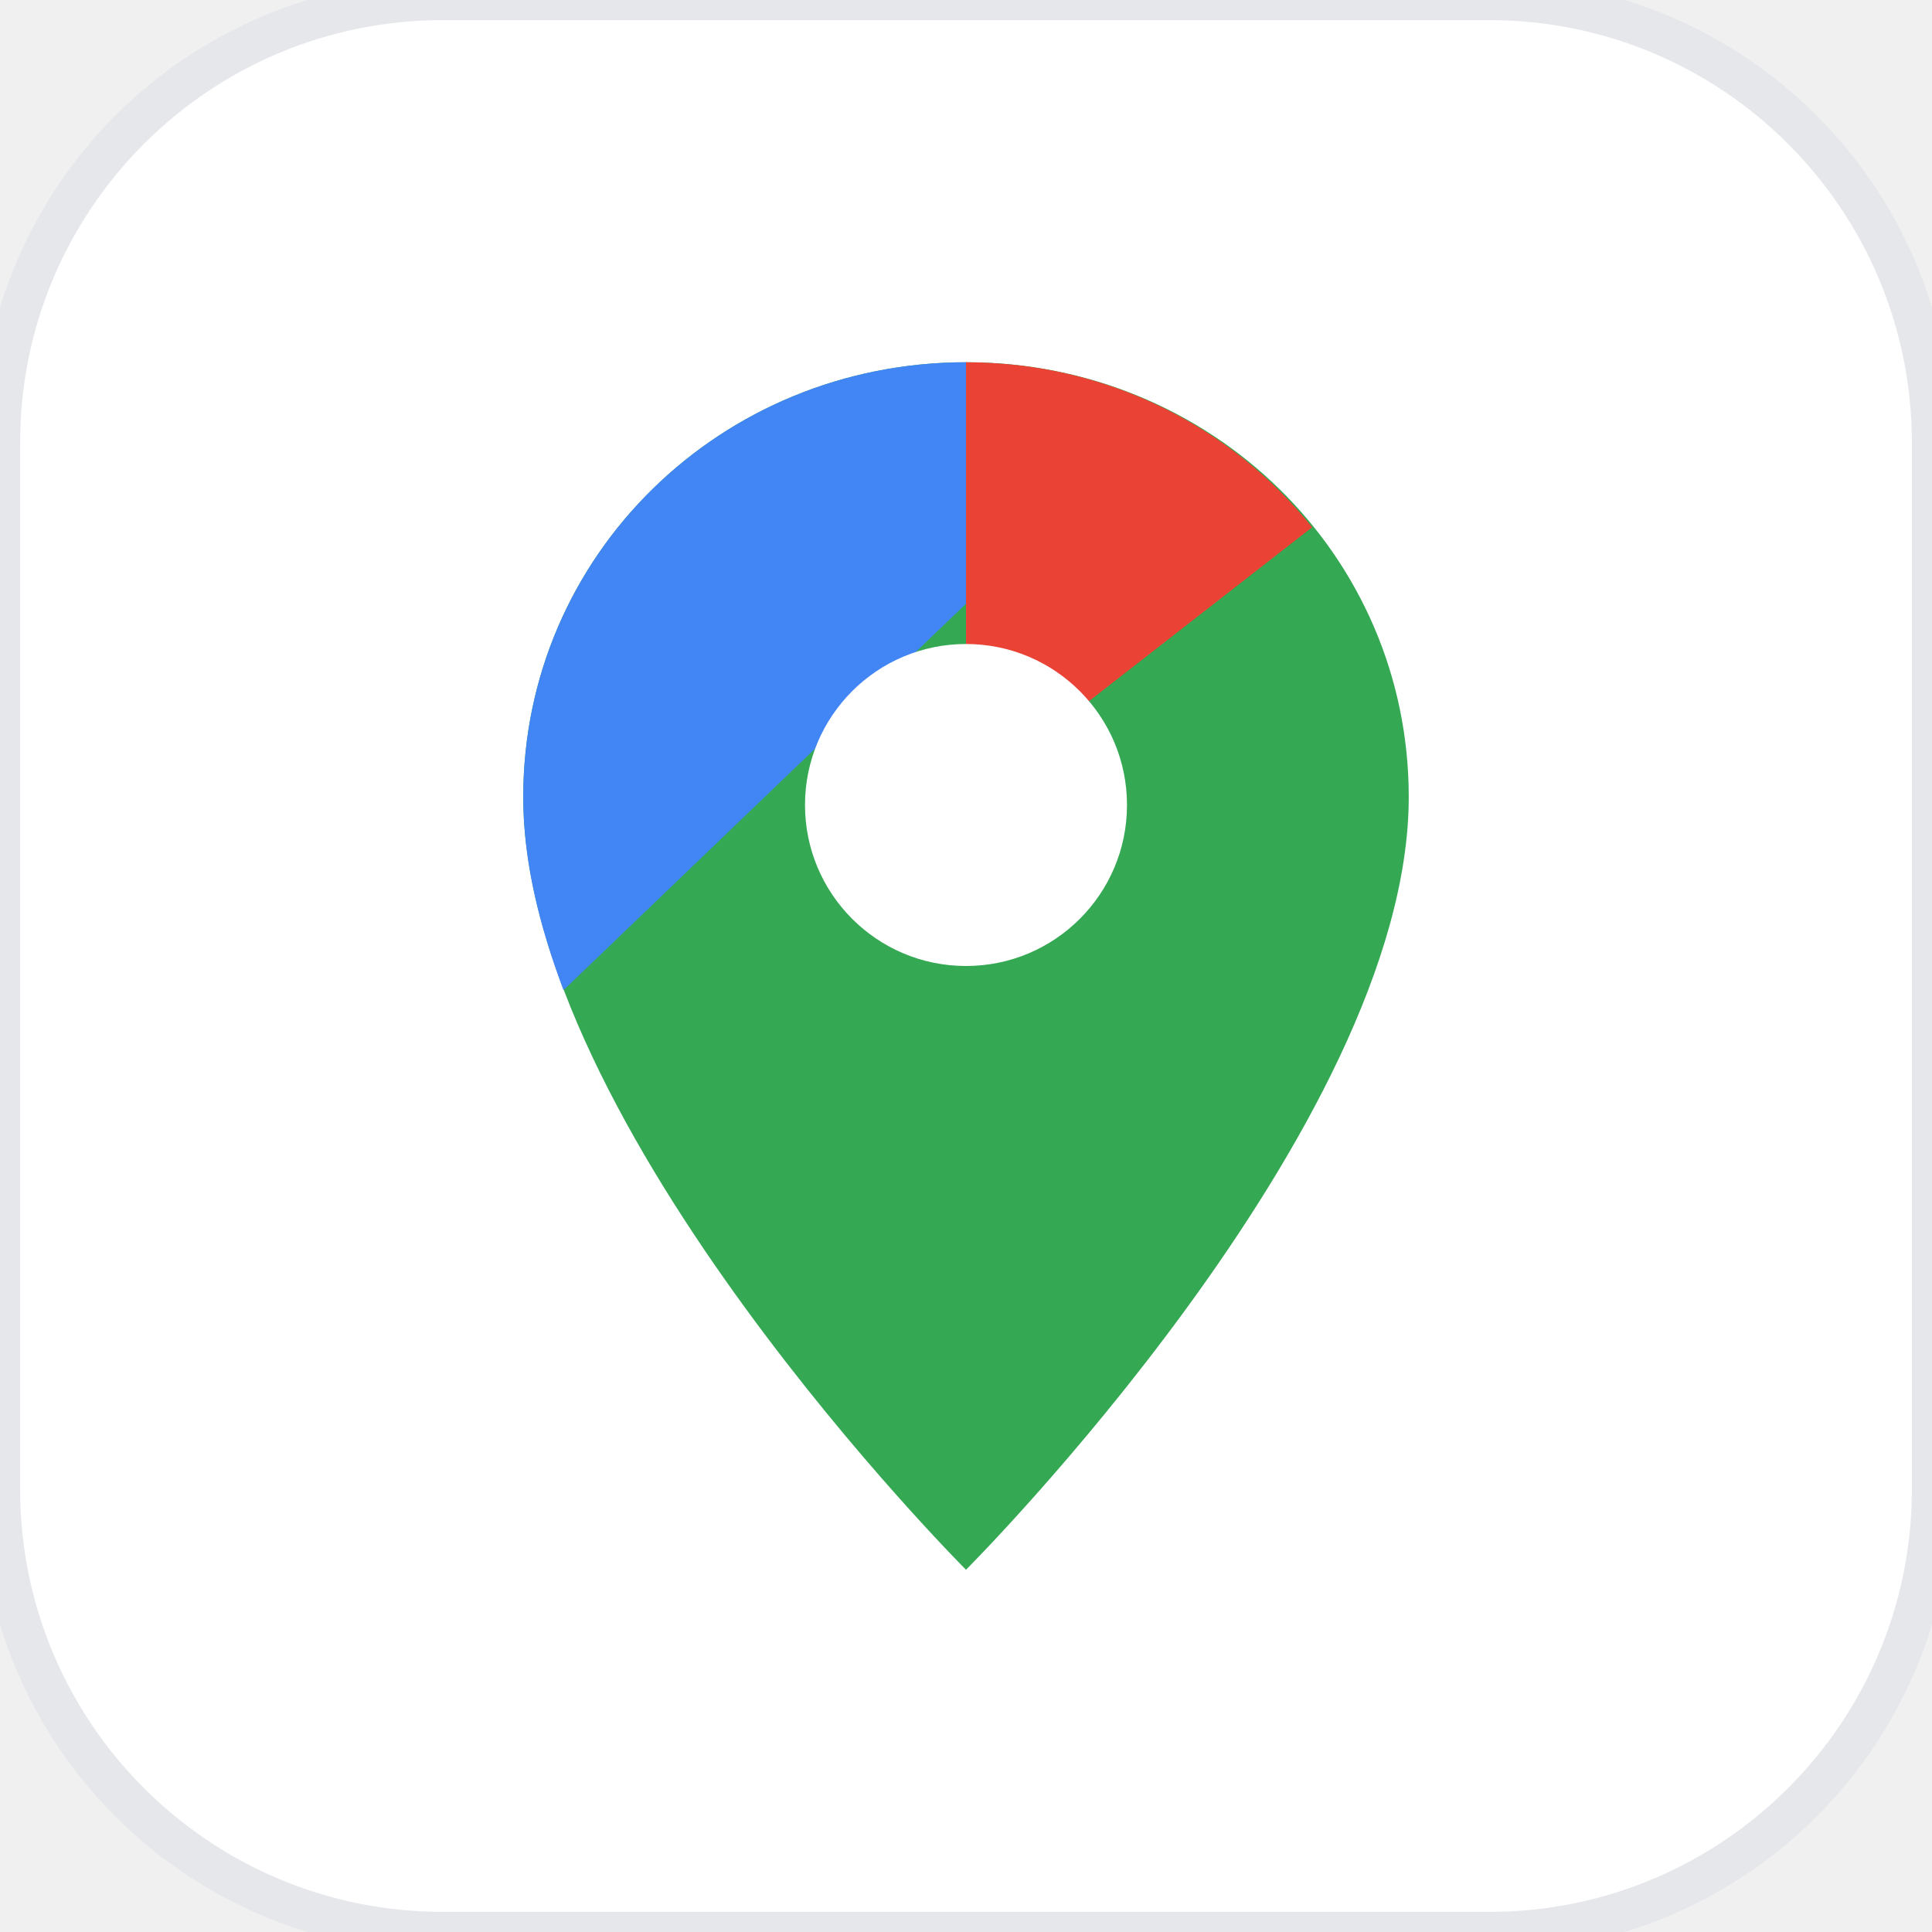
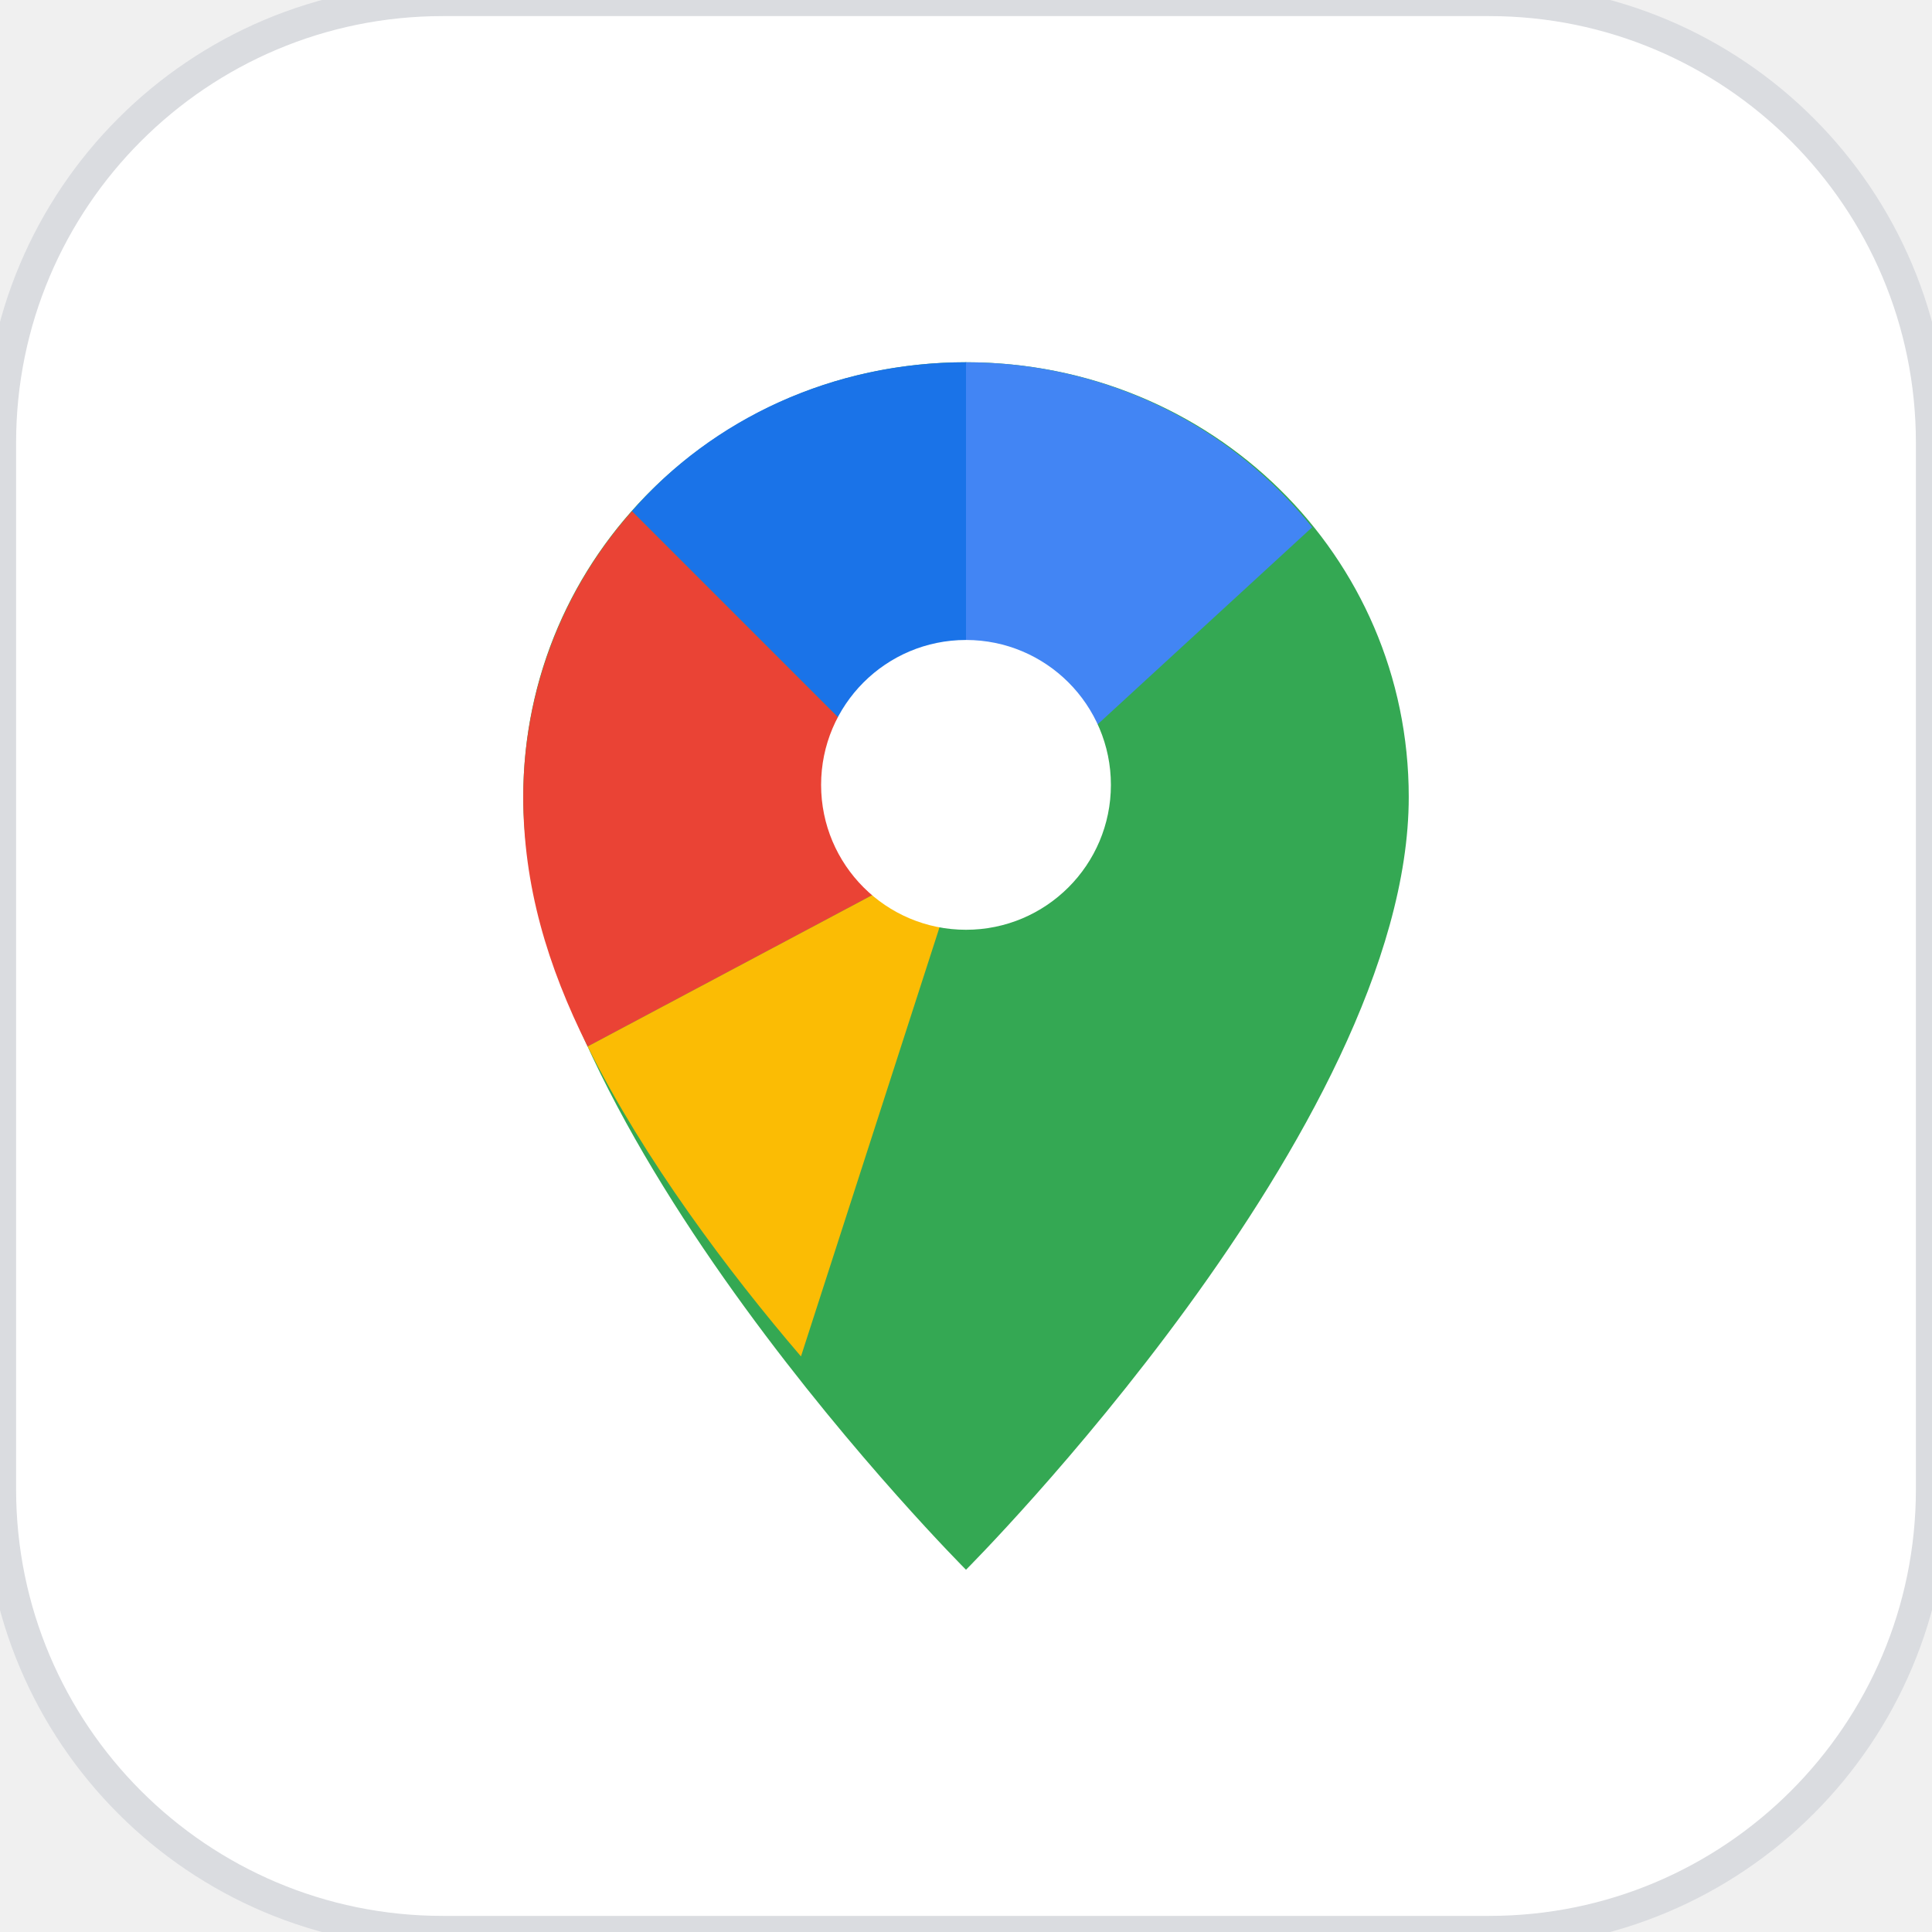
<svg xmlns="http://www.w3.org/2000/svg" viewBox="0 0 48 48">
  <rect width="48" height="48" rx="11" fill="#ffffff" />
-   <rect width="48" height="48" rx="11" fill="none" stroke="#e5e7eb" />
+   <rect width="48" height="48" rx="11" fill="none" stroke="#dadce0" stroke-width=".8" />
  <path d="M24 9c-6.1 0-11 4.8-11 10.8C13 28 24 39 24 39s11-11 11-19.2C35 13.8 30.1 9 24 9z" fill="#34a853" />
-   <path d="M24 9c-6.1 0-11 4.8-11 10.8 0 1.6.4 3.2 1 4.8L24 15z" fill="#4285f4" />
-   <path d="M24 9c3.5 0 6.6 1.6 8.6 4.1L24 19.8z" fill="#ea4335" />
-   <circle cx="24" cy="20" r="4" fill="#fff" />
+   <path d="M24 9c-3.3 0-6.3 1.4-8.3 3.7L24 21z" fill="#1a73e8" />
+   <path d="M15.7 12.7A10.7 10.7 0 0 0 13 19.8c0 2.2.6 4.2 1.6 6.2L24 21z" fill="#ea4335" />
+   <path d="M24 9c3.5 0 6.6 1.6 8.6 4.1L24 21z" fill="#4285f4" />
+   <path d="M14.6 26c1.4 2.8 3.5 5.6 5.3 7.7L24 21z" fill="#fbbc04" />
+   <circle cx="24" cy="19.5" r="3.6" fill="#fff" />
</svg>
